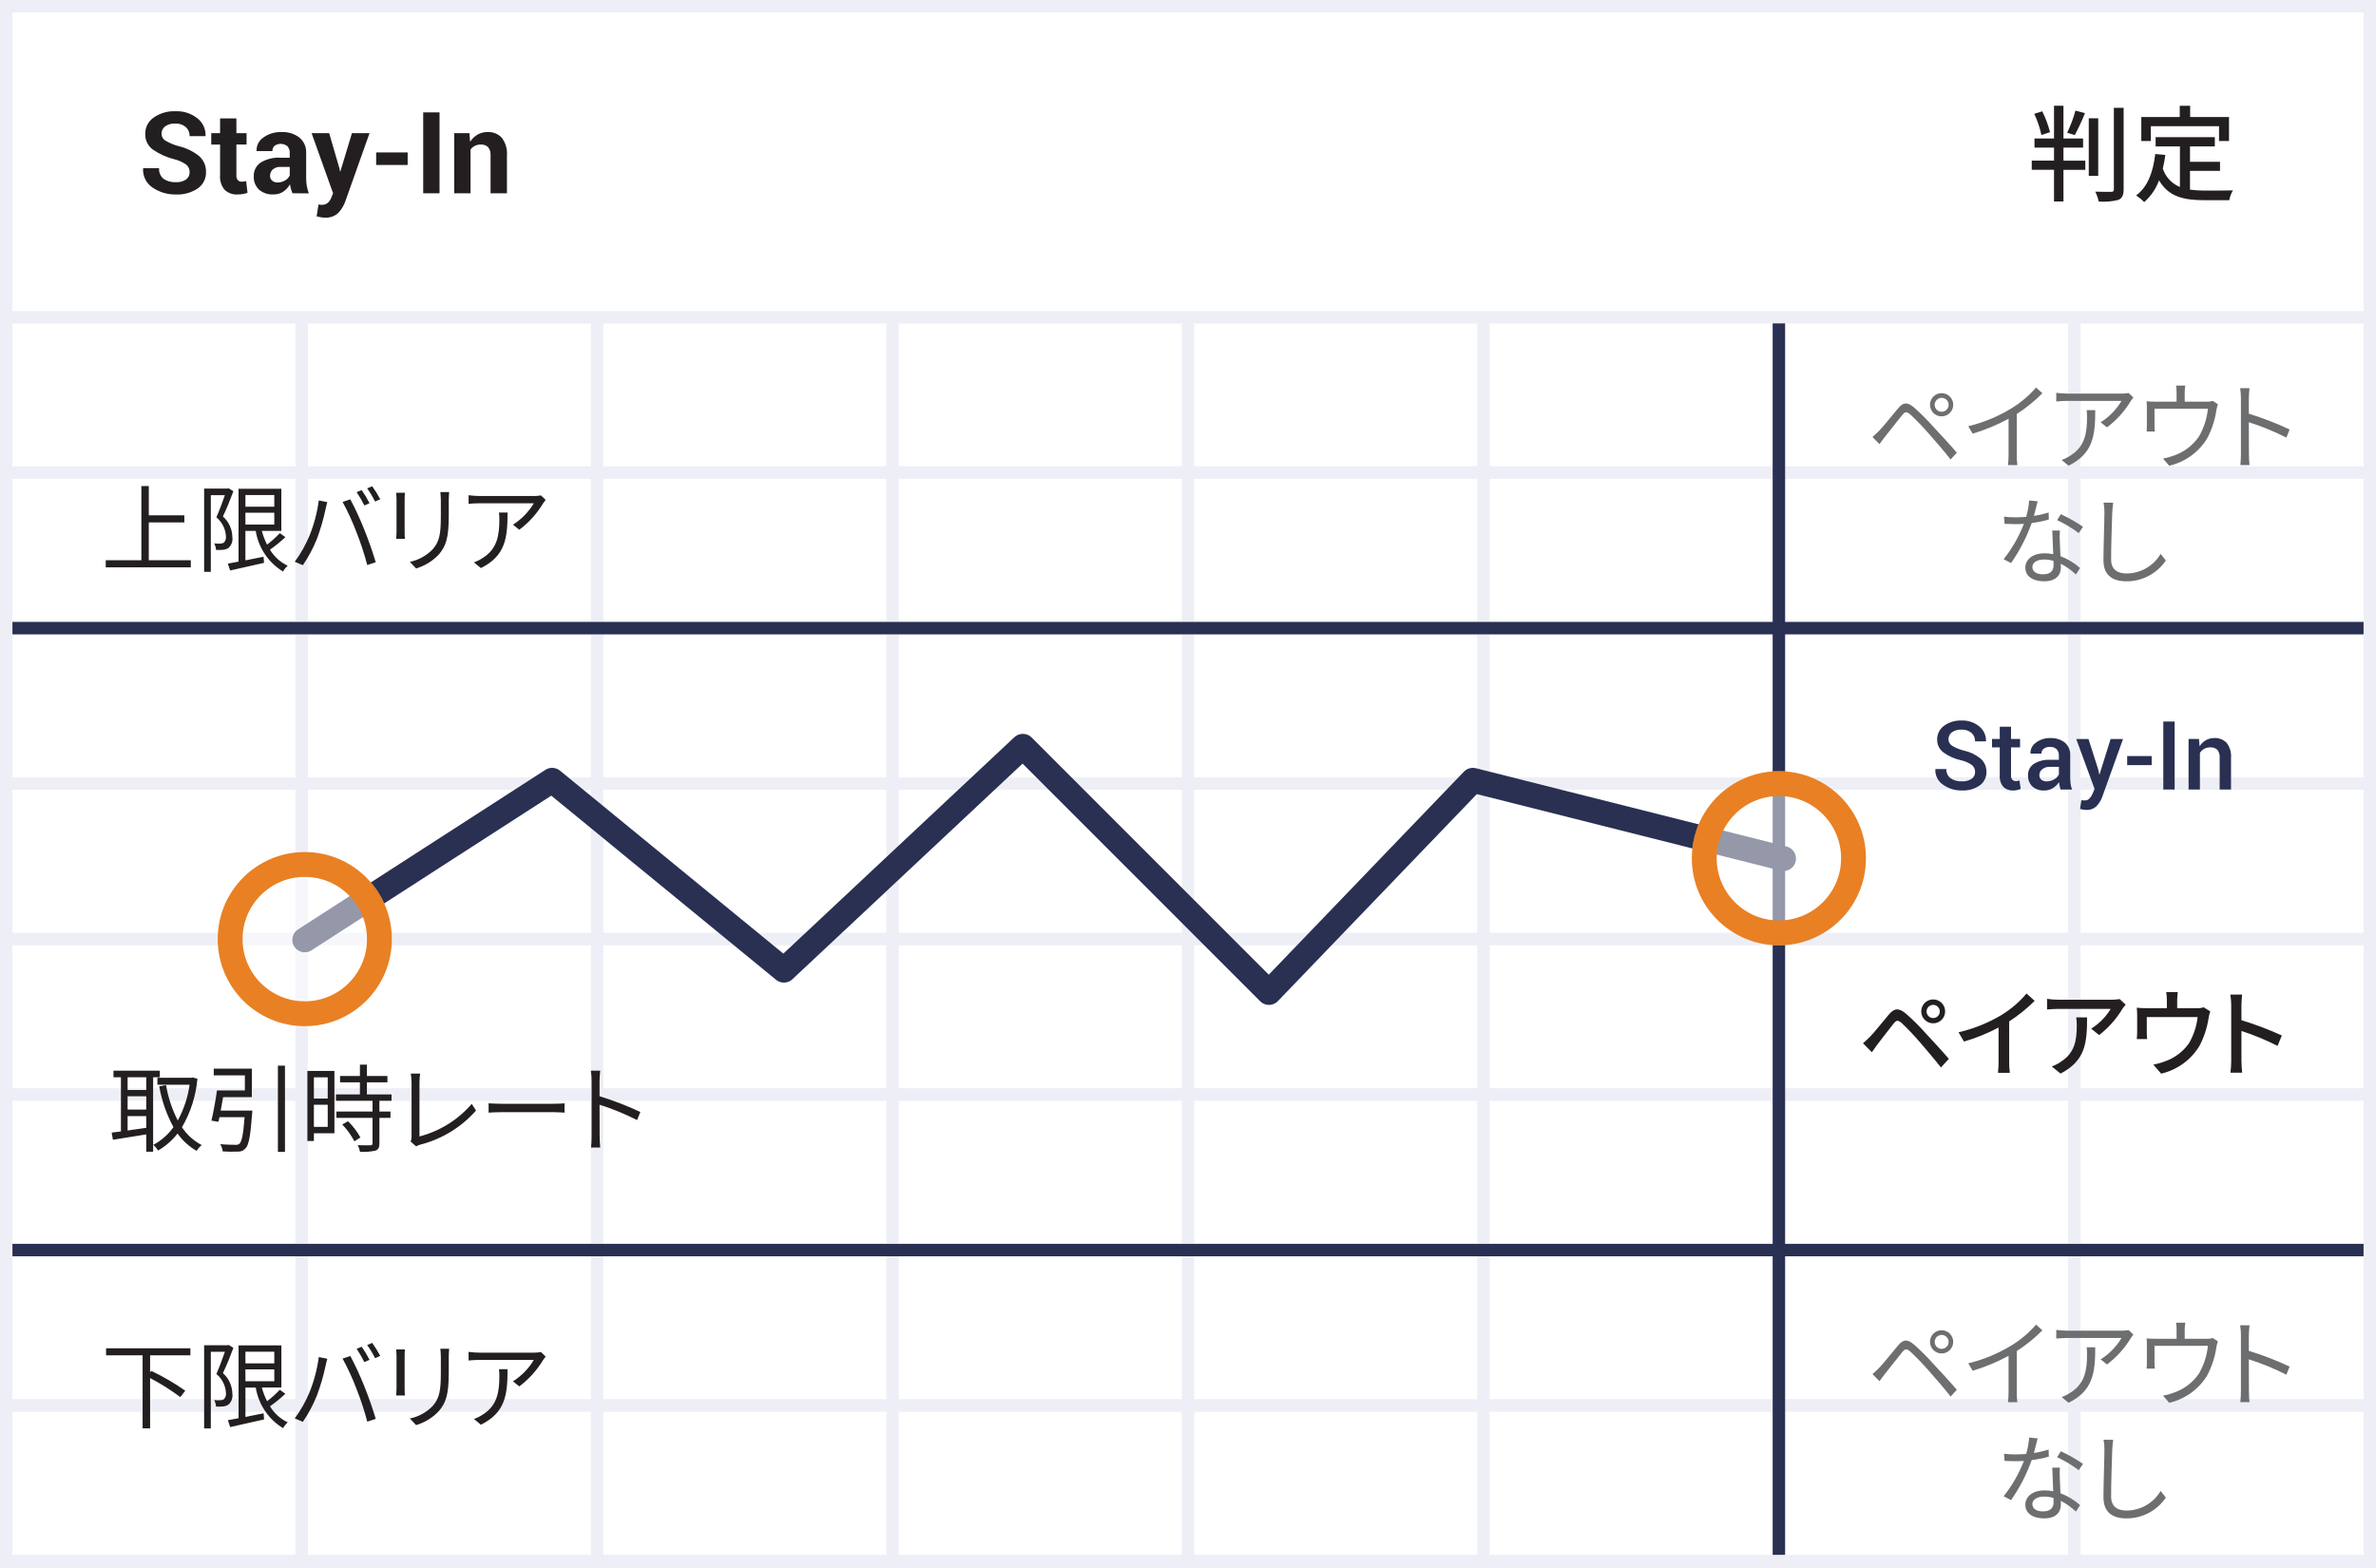
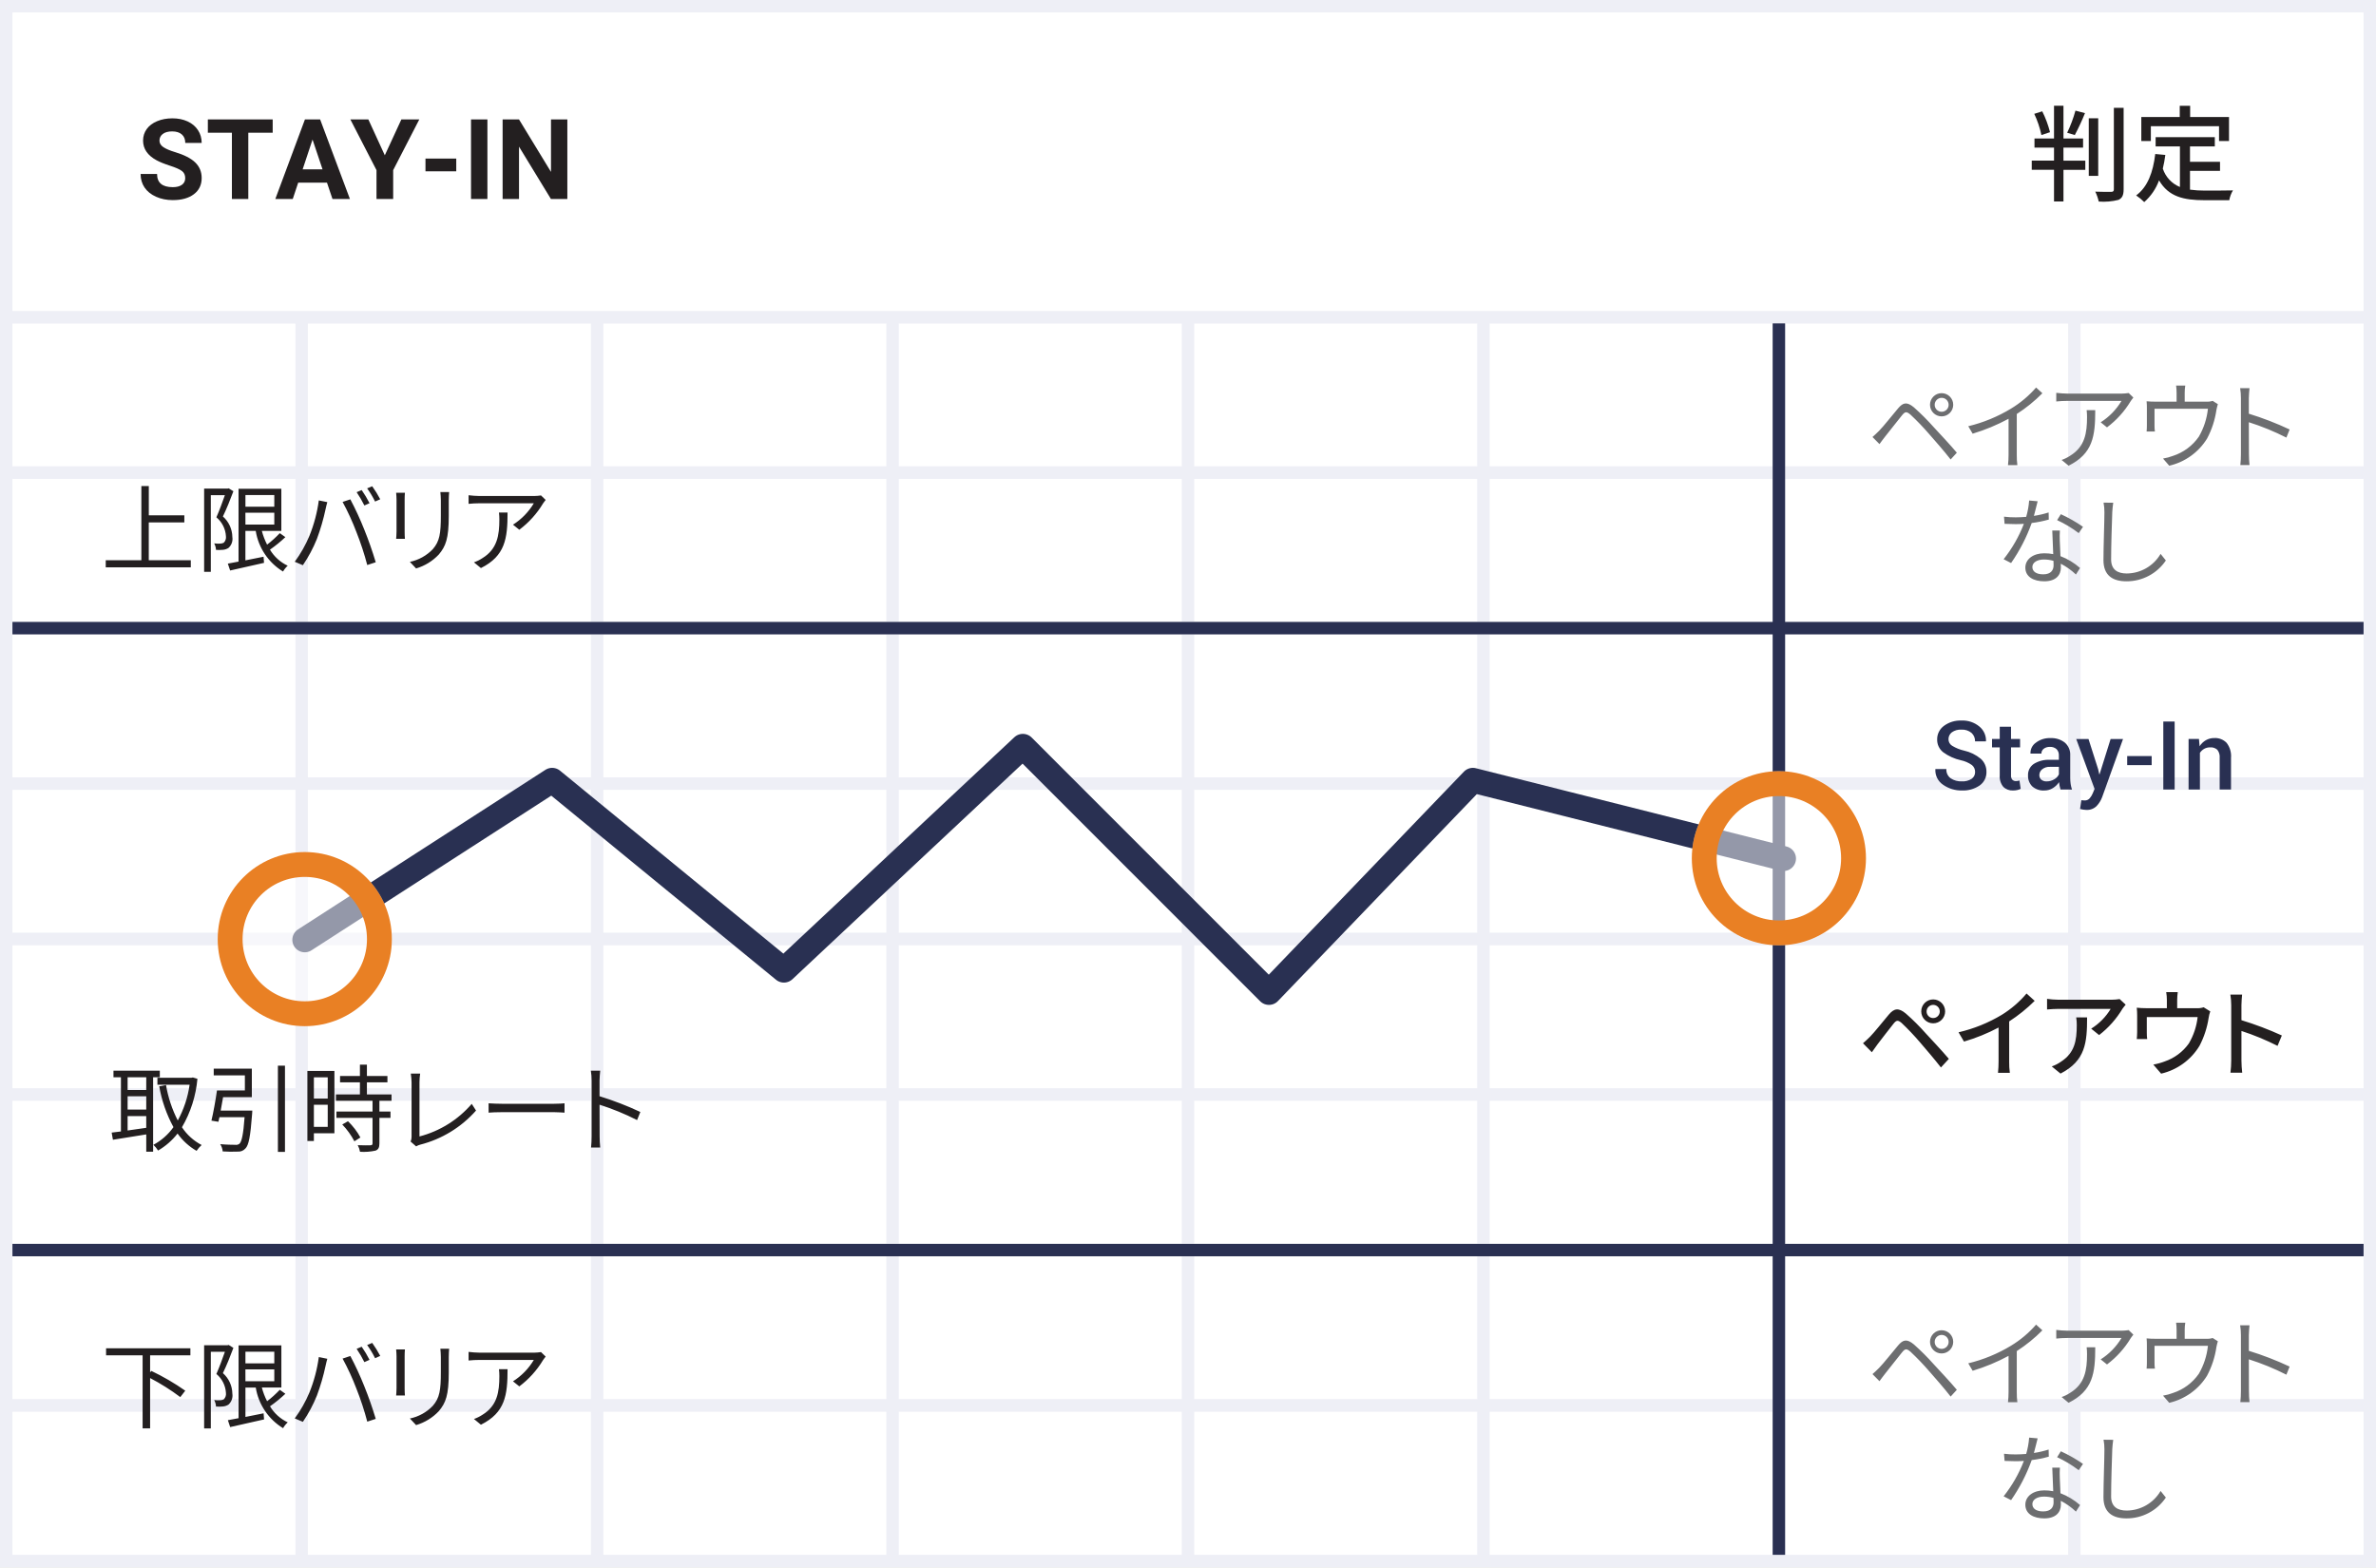
- <svg xmlns="http://www.w3.org/2000/svg" xmlns:xlink="http://www.w3.org/1999/xlink" width="382" height="252" viewBox="0 0 382 252">
+ <svg xmlns="http://www.w3.org/2000/svg" xmlns:xlink="http://www.w3.org/1999/xlink" width="382" height="252" viewBox="0 0 382 252" style="background:#fff">
  <defs>
    <circle id="a" cx="48" cy="150" r="14" />
    <circle id="b" cx="285" cy="137" r="14" />
  </defs>
  <g fill="none" fill-rule="evenodd">
    <g fill="#FFF" stroke="#EEEFF6" stroke-width="2">
      <path d="M1 51h47.5v25H1zM48.5 51H96v25H48.5zM96 51h47.5v25H96zM143.5 51H191v25h-47.5zM191 51h47.5v25H191zM238.5 51H286v25h-47.5zM286 51h47.5v25H286zM333.5 51H381v25h-47.5z" />
      <g>
        <path d="M1 76h47.5v25H1zM48.5 76H96v25H48.5zM96 76h47.5v25H96zM143.5 76H191v25h-47.5zM191 76h47.5v25H191zM238.5 76H286v25h-47.5zM286 76h47.5v25H286zM333.5 76H381v25h-47.5z" />
      </g>
      <g>
        <path d="M1 101h47.5v25H1zM48.5 101H96v25H48.5zM96 101h47.5v25H96zM143.5 101H191v25h-47.5zM191 101h47.5v25H191zM238.5 101H286v25h-47.5zM286 101h47.5v25H286zM333.5 101H381v25h-47.5z" />
      </g>
      <g>
        <path d="M1 126h47.5v25H1zM48.5 126H96v25H48.5zM96 126h47.5v25H96zM143.5 126H191v25h-47.5zM191 126h47.5v25H191zM238.5 126H286v25h-47.5zM286 126h47.5v25H286zM333.5 126H381v25h-47.5z" />
      </g>
      <g>
        <path d="M1 151h47.5v25H1zM48.5 151H96v25H48.5zM96 151h47.5v25H96zM143.5 151H191v25h-47.5zM191 151h47.5v25H191zM238.5 151H286v25h-47.5zM286 151h47.5v25H286zM333.5 151H381v25h-47.5z" />
      </g>
      <g>
        <path d="M1 176h47.5v25H1zM48.5 176H96v25H48.5zM96 176h47.5v25H96zM143.5 176H191v25h-47.5zM191 176h47.5v25H191zM238.5 176H286v25h-47.5zM286 176h47.5v25H286zM333.5 176H381v25h-47.5z" />
      </g>
      <g>
        <path d="M1 201h47.5v25H1zM48.5 201H96v25H48.5zM96 201h47.5v25H96zM143.5 201H191v25h-47.5zM191 201h47.5v25H191zM238.5 201H286v25h-47.5zM286 201h47.5v25H286zM333.5 201H381v25h-47.5z" />
      </g>
      <g>
        <path d="M1 226h47.5v25H1zM48.5 226H96v25H48.5zM96 226h47.5v25H96zM143.5 226H191v25h-47.5zM191 226h47.5v25H191zM238.5 226H286v25h-47.5zM286 226h47.5v25H286zM333.5 226H381v25h-47.5z" />
      </g>
    </g>
    <path stroke="#EEEFF6" stroke-width="2" fill="#FFF" d="M1 1h380v50H1z" />
-     <path d="M30.487 27.685a1.507 1.507 0 0 0-.536-1.207 5.428 5.428 0 0 0-1.875-.858 10.708 10.708 0 0 1-3.53-1.59 3.008 3.008 0 0 1-1.196-2.521 3.118 3.118 0 0 1 1.372-2.616 5.735 5.735 0 0 1 3.5-1.008 5.285 5.285 0 0 1 3.516 1.14 3.404 3.404 0 0 1 1.312 2.812l-.018.053h-2.545a1.894 1.894 0 0 0-.614-1.462 2.423 2.423 0 0 0-1.703-.558 2.53 2.53 0 0 0-1.629.458c-.37.283-.584.724-.575 1.188 0 .444.233.855.614 1.087a8.547 8.547 0 0 0 2.139.898c1.2.278 2.321.818 3.283 1.582a3.279 3.279 0 0 1 1.116 2.583 3.088 3.088 0 0 1-1.33 2.638 5.82 5.82 0 0 1-3.502.966 6.421 6.421 0 0 1-3.732-1.095 3.414 3.414 0 0 1-1.547-3.072l.018-.053h2.554c-.055.65.212 1.285.715 1.703a3.237 3.237 0 0 0 1.995.54 2.633 2.633 0 0 0 1.636-.438c.368-.276.577-.713.562-1.17zm7.519-8.645v2.37h1.636v1.83h-1.636v4.928c-.028.288.056.576.233.804a.836.836 0 0 0 .63.242c.118 0 .237-.007.354-.023.117-.02.233-.045.347-.077L39.794 31c-.25.086-.507.154-.767.202-.27.046-.544.068-.819.067a2.81 2.81 0 0 1-2.09-.742 3.24 3.24 0 0 1-.734-2.35v-4.935h-1.42V21.41h1.42V19.04h2.622zm9.02 12.043a5.471 5.471 0 0 1-.4-1.448 3.605 3.605 0 0 1-1.066 1.171 2.673 2.673 0 0 1-1.578.458 3.298 3.298 0 0 1-2.356-.783 2.794 2.794 0 0 1-.827-2.136 2.546 2.546 0 0 1 1.102-2.203 5.528 5.528 0 0 1 3.215-.782h1.466v-.763a1.499 1.499 0 0 0-.368-1.082 1.73 1.73 0 0 0-2.074-.076c-.237.22-.364.532-.346.854H41.26l-.01-.053a2.452 2.452 0 0 1 1.075-2.115c.86-.626 1.911-.94 2.976-.89a4.363 4.363 0 0 1 2.833.88 3.043 3.043 0 0 1 1.089 2.51v3.995c-.003.428.032.856.102 1.279.071.405.181.803.329 1.188l-2.63-.004zm-2.4-1.744c.433.006.86-.112 1.227-.34.32-.182.574-.457.73-.788v-1.373h-1.467a1.76 1.76 0 0 0-1.267.415c-.28.26-.437.625-.432 1.005-.011.294.107.579.324.779.244.21.56.318.883.302h.001zm9.935-2.315l.108.537h.054l1.861-6.15h2.83l-3.953 11.121a5.117 5.117 0 0 1-1.124 1.749 2.895 2.895 0 0 1-2.131.71 3.314 3.314 0 0 1-.614-.053c-.19-.035-.419-.086-.688-.152l.307-1.905.252.036c.08.01.161.017.242.018.361.023.718-.09.998-.318.239-.218.424-.49.54-.791l.307-.751-3.453-9.664h2.824l1.64 5.613zm10.98-.5h-5.065V24.51h5.065v2.013zm5.126 4.559h-2.626V18.066h2.626v13.017zm4.803-9.674l.116 1.386a3.55 3.55 0 0 1 1.196-1.154 3.12 3.12 0 0 1 1.591-.412 2.936 2.936 0 0 1 2.303.916c.62.83.914 1.857.827 2.888v6.05h-2.634v-6.05a1.96 1.96 0 0 0-.396-1.384 1.599 1.599 0 0 0-1.195-.407 2.036 2.036 0 0 0-.935.21c-.276.141-.513.346-.692.597v7.034h-2.628v-9.674h2.447zm256.283 4.42h3.512v1.477h-3.512v5.086h-1.52v-5.087h-3.58v-1.477h3.58V23.73h-3.14v-1.46h3.14V17h1.52v5.27h3.153v1.46h-3.157l.004 2.1zm-3.547-4.119a15.562 15.562 0 0 0-1.148-3.407l1.283-.404a16.619 16.619 0 0 1 1.25 3.356l-1.385.455zm7.007-3.52a37.57 37.57 0 0 1-1.638 3.526l-1.228-.37c.55-1.144.997-2.335 1.334-3.559l1.532.403zm2.127 10.087h-1.52v-9.263h1.52v9.263zm4.085-10.944v13.094c0 .974-.236 1.428-.827 1.711a9.93 9.93 0 0 1-3.174.27 7.173 7.173 0 0 0-.557-1.594c1.148.049 2.212.032 2.55.032.337 0 .438-.117.438-.42V17.335l1.57-.001zm10.67 13.16c.79.105 1.584.156 2.38.153.726 0 3.563 0 4.525-.033-.29.486-.49 1.02-.59 1.577h-4.013c-3.309 0-5.741-.552-7.278-3.189a8.542 8.542 0 0 1-2.38 3.491 8.538 8.538 0 0 0-1.3-1.068c1.857-1.373 2.718-3.725 3.07-6.663l1.62.153c-.095.74-.23 1.474-.405 2.199a4.816 4.816 0 0 0 2.752 2.955v-6.523h-3.906v-1.493h9.515v1.493h-3.99v2.47h4.828v1.46h-4.828v3.019zm-6.292-7.82h-1.535v-3.86h6.18v-1.798h1.672v1.798h6.248v3.86h-1.604v-2.384h-10.961v2.384z" fill="#231F20" fill-rule="nonzero" />
+     <path d="M331.753 25.83h3.512v1.476h-3.512v5.086h-1.52v-5.087h-3.58v-1.477h3.58V23.73h-3.14v-1.46h3.14V17h1.52v5.27h3.153v1.46h-3.157l.004 2.1zm-3.547-4.12a15.562 15.562 0 0 0-1.148-3.407l1.283-.404a16.619 16.619 0 0 1 1.25 3.356l-1.385.455zm7.007-3.52a37.57 37.57 0 0 1-1.638 3.526l-1.228-.37c.55-1.144.997-2.335 1.334-3.559l1.532.403zm2.127 10.087h-1.52v-9.263h1.52v9.263zm4.085-10.944v13.094c0 .974-.236 1.428-.827 1.711a9.93 9.93 0 0 1-3.174.27 7.173 7.173 0 0 0-.557-1.594c1.148.049 2.212.032 2.55.032.337 0 .438-.117.438-.42V17.335l1.57-.001zm10.67 13.16c.79.105 1.584.156 2.38.153.726 0 3.563 0 4.525-.033-.29.486-.49 1.02-.59 1.577h-4.013c-3.309 0-5.741-.552-7.278-3.189a8.542 8.542 0 0 1-2.38 3.491 8.538 8.538 0 0 0-1.3-1.068c1.857-1.373 2.718-3.725 3.07-6.663l1.62.153c-.095.74-.23 1.474-.405 2.199a4.816 4.816 0 0 0 2.752 2.955v-6.523h-3.906v-1.493h9.515v1.493h-3.99v2.47h4.828v1.46h-4.828v3.019zm-6.292-7.82h-1.535v-3.86h6.18v-1.798h1.672v1.798h6.248v3.86h-1.604v-2.384h-10.961v2.384z" fill="#231F20" fill-rule="nonzero" />
+     <path d="M29.778 28.643c0-.498-.175-.88-.527-1.147-.352-.267-.984-.548-1.898-.844-.915-.296-1.638-.588-2.171-.875-1.453-.785-2.18-1.842-2.18-3.173 0-.69.195-1.308.584-1.85.39-.542.95-.965 1.68-1.27.729-.304 1.547-.457 2.456-.457.914 0 1.728.166 2.443.497.715.331 1.27.798 1.666 1.402.395.603.593 1.289.593 2.056h-2.637c0-.586-.184-1.041-.554-1.366-.369-.325-.887-.488-1.555-.488-.645 0-1.146.136-1.503.409a1.29 1.29 0 0 0-.536 1.076c0 .416.21.765.628 1.046.419.281 1.036.545 1.85.791 1.5.451 2.593 1.01 3.279 1.679.685.668 1.028 1.5 1.028 2.496 0 1.107-.42 1.976-1.257 2.606-.838.63-1.966.945-3.384.945-.984 0-1.88-.18-2.69-.54-.808-.361-1.425-.855-1.85-1.482-.424-.627-.637-1.353-.637-2.18h2.646c0 1.413.844 2.119 2.531 2.119.627 0 1.116-.128 1.468-.383.352-.254.527-.61.527-1.067zm14.063-7.304h-3.92V32h-2.637V21.339h-3.867v-2.136h10.424v2.136zm8.727 8.024h-4.623L47.066 32h-2.803l4.763-12.797h2.444L56.26 32h-2.804l-.888-2.637zm-3.91-2.135h3.198l-1.608-4.79-1.59 4.79zm13.21-2.26l2.662-5.765h2.883l-4.201 8.156V32h-2.68v-4.64l-4.202-8.157h2.892l2.645 5.766zm11.486 2.576h-4.948v-2.048h4.948v2.048zM78.364 32h-2.636V19.203h2.636V32zm12.85 0h-2.637l-5.133-8.42V32h-2.636V19.203h2.636l5.142 8.438v-8.438h2.628V32z" fill="#231F20" />
    <path fill="#2A3052" d="M285 52h2v198h-2z" />
    <path fill="#2A3052" d="M2 200h378v2H2zM2 100h378v2H2z" />
    <g fill-rule="nonzero">
      <path d="M317.545 124.129c.011-.43-.176-.84-.507-1.113a4.762 4.762 0 0 0-1.79-.778 7.575 7.575 0 0 1-2.816-1.272 2.536 2.536 0 0 1-.987-2.077 2.651 2.651 0 0 1 1.091-2.177 4.433 4.433 0 0 1 2.817-.856 4.192 4.192 0 0 1 2.891.971 2.905 2.905 0 0 1 1.055 2.333l-.016.044h-1.745a1.758 1.758 0 0 0-.57-1.362 2.325 2.325 0 0 0-1.63-.523 2.382 2.382 0 0 0-1.536.434 1.384 1.384 0 0 0-.536 1.124c.004.42.223.81.58 1.033a6.451 6.451 0 0 0 1.925.78c.983.218 1.9.666 2.678 1.306.605.538.942 1.316.922 2.125a2.567 2.567 0 0 1-1.091 2.174 4.715 4.715 0 0 1-2.87.806 5.078 5.078 0 0 1-3.001-.912 2.803 2.803 0 0 1-1.253-2.49l.016-.044h1.756c-.04.582.22 1.144.69 1.49a3.013 3.013 0 0 0 1.793.492 2.648 2.648 0 0 0 1.575-.407c.36-.249.571-.663.56-1.101zm5.776-7.28v1.972h1.456v1.352h-1.456v4.49a.986.986 0 0 0 .219.719.794.794 0 0 0 .577.214c.098 0 .196-.01.292-.028.092-.016.183-.04.27-.07l.196 1.335a2.09 2.09 0 0 1-.555.2c-.22.048-.444.071-.668.07a2.089 2.089 0 0 1-1.575-.59 2.576 2.576 0 0 1-.57-1.845v-4.494h-1.239v-1.353h1.239v-1.972h1.814zm7.961 10.097a5.011 5.011 0 0 1-.153-.602 4.257 4.257 0 0 1-.086-.585 3.235 3.235 0 0 1-.987.957c-.41.258-.885.392-1.369.386a2.697 2.697 0 0 1-1.947-.653 2.373 2.373 0 0 1-.687-1.785 2.122 2.122 0 0 1 .93-1.836 4.499 4.499 0 0 1 2.612-.656h1.419v-.721c.02-.371-.116-.733-.375-.998a1.487 1.487 0 0 0-1.076-.36 1.522 1.522 0 0 0-.991.307.952.952 0 0 0-.367.77h-1.757v-.045a2.011 2.011 0 0 1 .86-1.704 3.639 3.639 0 0 1 2.373-.743 3.471 3.471 0 0 1 2.288.721c.597.518.918 1.284.87 2.073v3.612c0 .323.022.645.068.965.045.307.118.61.218.904l-1.843-.007zm-2.235-1.307c.438.005.869-.115 1.241-.346.321-.179.578-.455.732-.789v-1.2h-1.448a1.82 1.82 0 0 0-1.246.394 1.193 1.193 0 0 0-.45.923c-.012.28.1.55.307.74.243.197.551.297.864.28v-.002zm8.283-1.951l.18.81h.045l1.778-5.675h1.997l-3.36 9.354c-.2.54-.51 1.033-.908 1.448a2.207 2.207 0 0 1-1.658.602 2.832 2.832 0 0 1-.484-.045 7.515 7.515 0 0 1-.5-.105l.203-1.411.278.023c.12.01.21.015.27.015a1 1 0 0 0 .792-.338c.202-.233.365-.496.484-.78l.307-.737-2.949-8.026h1.972l1.553 4.865zm8.605-.66h-3.938v-1.464h3.938v1.464zm3.693 3.918h-1.824v-10.93h1.824v10.93zm3.909-8.125l.104 1.172c.25-.401.594-.735 1.002-.973a2.688 2.688 0 0 1 1.362-.35c.739-.041 1.46.239 1.977.77.528.683.78 1.539.708 2.4v5.104h-1.823v-5.088a1.826 1.826 0 0 0-.38-1.303 1.551 1.551 0 0 0-1.152-.386 1.924 1.924 0 0 0-.953.235 1.998 1.998 0 0 0-.69.65v5.894h-1.824v-8.125h1.669z" fill="#293052" />
      <path d="M300.687 166.66c.707-.722 1.983-2.336 2.995-3.536.86-1.014 1.581-1.12 2.75-.138a35.813 35.813 0 0 1 3.163 3.15c1.028 1.107 2.626 2.813 3.732 4.118l-1.275 1.384c-1.028-1.323-2.426-2.95-3.38-4.058a40.813 40.813 0 0 0-2.934-3.089c-.582-.492-.83-.492-1.304.106-.692.846-1.906 2.46-2.565 3.304a98.18 98.18 0 0 0-.922 1.29l-1.427-1.443c.415-.35.722-.657 1.167-1.087zm10.12-5.962a1.921 1.921 0 1 1 0 3.843 1.921 1.921 0 0 1 0-3.843zm0 2.995a1.059 1.059 0 1 0 0-2.12 1.059 1.059 0 0 0 0 2.122v-.002zm12.216 6.994c-.011.607.025 1.214.108 1.815h-1.904c.061-.603.092-1.209.092-1.815v-5.47a29.44 29.44 0 0 1-5.56 2.259l-.875-1.492a24.116 24.116 0 0 0 6.927-2.795 16.807 16.807 0 0 0 4.007-3.442l1.306 1.183a25.552 25.552 0 0 1-4.1 3.305v6.452zm18.731-9.143c-.138.167-.384.461-.507.644a15.201 15.201 0 0 1-3.763 4.242l-1.275-1.03a9.557 9.557 0 0 0 3.133-3.18h-8.431c-.6 0-1.138.047-1.797.093v-1.705a13.76 13.76 0 0 0 1.797.138h8.584a7.94 7.94 0 0 0 1.29-.106l.97.904zm-6.204 2.043c0 4.01-.231 6.96-4.27 9.036l-1.411-1.153a5.795 5.795 0 0 0 1.473-.753c2.196-1.413 2.55-3.35 2.55-5.901a6.847 6.847 0 0 0-.093-1.23l1.75.001zm19.803-.967c-.12.34-.207.69-.261 1.046a14.305 14.305 0 0 1-1.474 4.503 9.796 9.796 0 0 1-6.163 4.465l-1.258-1.46a9.733 9.733 0 0 0 1.843-.507 7.892 7.892 0 0 0 3.871-2.889 10.676 10.676 0 0 0 1.412-4.242h-8.173v2.52a7 7 0 0 0 .062 1.015h-1.674c.031-.323.062-.769.062-1.107v-2.689c.002-.416-.019-.832-.062-1.245.495.051.992.077 1.49.077h3.349v-1.312a7.047 7.047 0 0 0-.108-1.274h1.858c-.055.422-.086.848-.092 1.274v1.32h3.105c.39.017.78-.035 1.153-.153l1.06.658zm10.82 5.547a40.746 40.746 0 0 0-5.806-2.398v4.748c.005.657.046 1.313.123 1.966H358.6c.081-.652.122-1.309.123-1.966v-8.88a11.101 11.101 0 0 0-.138-1.721h1.888c-.046.506-.107 1.184-.107 1.72v2.399a53.016 53.016 0 0 1 6.497 2.46l-.692 1.672z" fill="#231F20" />
      <path d="M302.126 69.255c.737-.753 2.073-2.46 3.04-3.596.815-.968 1.443-1.076 2.55-.154a38.683 38.683 0 0 1 3.179 3.18c1.028 1.107 2.595 2.783 3.715 4.104l-.997 1.09c-1.075-1.384-2.472-2.966-3.456-4.087a41.213 41.213 0 0 0-2.994-3.118c-.646-.54-.86-.523-1.383.121-.738.892-2.027 2.583-2.719 3.428-.322.4-.66.874-.89 1.183l-1.122-1.137c.384-.34.676-.614 1.077-1.014zm10.044-6.039a1.866 1.866 0 1 1-.016 3.732 1.866 1.866 0 0 1 .015-3.732h.001zm0 2.995a1.122 1.122 0 1 0-.001 0h.001zm16.193-2.98a24.135 24.135 0 0 1-4.117 3.335v6.576c-.008.55.023 1.099.093 1.644h-1.505c.063-.546.093-1.095.092-1.644v-5.807a30.783 30.783 0 0 1-5.774 2.397l-.705-1.198a24.227 24.227 0 0 0 6.864-2.827 16.956 16.956 0 0 0 4.04-3.396l1.012.92zm14.627.692c-.108.154-.308.383-.415.552a14.83 14.83 0 0 1-3.825 4.242l-1.014-.815a10.361 10.361 0 0 0 3.348-3.44h-8.738c-.585 0-1.17.032-1.752.092v-1.39a16.17 16.17 0 0 0 1.752.123h8.815c.36-.006.72-.037 1.076-.092l.753.728zm-6.128 2.027c0 4.165-.369 6.977-4.284 8.93l-1.122-.923a5.956 5.956 0 0 0 1.368-.676c2.38-1.46 2.718-3.657 2.718-6.224.002-.37-.019-.74-.062-1.107h1.382zm19.713-.966a9.845 9.845 0 0 0-.23.923 14.114 14.114 0 0 1-1.505 4.612 9.722 9.722 0 0 1-6.082 4.365l-.999-1.153a8.241 8.241 0 0 0 1.598-.429 8.103 8.103 0 0 0 4.161-3.09 11.328 11.328 0 0 0 1.46-4.487h-8.585v2.751a5.57 5.57 0 0 0 .062.907h-1.337c.03-.261.046-.676.046-.969v-2.709c.007-.395-.008-.79-.046-1.183.474.044.95.065 1.427.061h3.395v-1.43c0-.386-.026-.77-.077-1.153h1.473a6.834 6.834 0 0 0-.092 1.153v1.43h3.44a3.02 3.02 0 0 0 1.06-.123l.83.524zm11.017 5.378a40.188 40.188 0 0 0-6.036-2.473l.016 5.073c0 .606.03 1.212.092 1.815h-1.474c.064-.603.094-1.209.092-1.815v-8.946a9.675 9.675 0 0 0-.123-1.598h1.505c-.046.477-.108 1.136-.108 1.598v2.504a49.909 49.909 0 0 1 6.558 2.536l-.522 1.306zM329.394 83.54c-.9.256-1.82.441-2.749.554a27.341 27.341 0 0 1-3.314 6.437l-1.199-.615a21.848 21.848 0 0 0 3.256-5.688c-.446.03-.891.046-1.337.046a35.61 35.61 0 0 1-1.765-.046l-.092-1.153c.621.077 1.248.113 1.874.107.538 0 1.105-.03 1.69-.077.253-.856.412-1.737.477-2.627l1.366.123c-.154.552-.352 1.474-.6 2.349a15.341 15.341 0 0 0 2.365-.552l.028 1.142zm1.782 1.767c-.035.547-.04 1.096-.015 1.644.015.553.077 1.552.108 2.473a10.254 10.254 0 0 1 3.148 1.905l-.66 1.046a10.549 10.549 0 0 0-2.436-1.734c.015.229.015.444.015.615 0 1.214-.799 2.212-2.672 2.212-1.673 0-3.04-.692-3.04-2.199 0-1.397 1.32-2.306 3.04-2.306.484-.002.968.044 1.443.139-.046-1.246-.123-2.736-.154-3.797l1.223.002zm-1.03 4.872a5.538 5.538 0 0 0-1.536-.216c-1.12 0-1.857.507-1.857 1.199 0 .692.568 1.184 1.75 1.184 1.244 0 1.66-.692 1.66-1.444 0-.2 0-.446-.016-.723zm4.056-4.458a18.231 18.231 0 0 0-3.471-2.09l.599-.953a23.105 23.105 0 0 1 3.563 2.028l-.691 1.015zm5.55-4.885c-.077.492-.123 1.03-.154 1.52-.061 1.723-.184 5.317-.184 7.593 0 1.676 1.076 2.26 2.488 2.26a6.355 6.355 0 0 0 5.467-3.15l.845 1.059a7.577 7.577 0 0 1-6.343 3.35c-2.18 0-3.688-.922-3.688-3.396 0-2.259.154-6.101.154-7.715a7.815 7.815 0 0 0-.138-1.538l1.553.017zM302.126 219.93c.737-.753 2.073-2.46 3.04-3.596.815-.968 1.443-1.076 2.55-.154a38.683 38.683 0 0 1 3.179 3.18c1.028 1.107 2.595 2.783 3.715 4.104l-.997 1.09c-1.075-1.384-2.472-2.966-3.456-4.087a41.213 41.213 0 0 0-2.994-3.118c-.646-.54-.86-.523-1.383.121-.738.892-2.027 2.583-2.719 3.428-.322.4-.66.874-.89 1.183l-1.122-1.137a22.7 22.7 0 0 0 1.077-1.014zm10.044-6.039a1.866 1.866 0 1 1-.016 3.732 1.866 1.866 0 0 1 .015-3.732h.001zm0 2.995a1.122 1.122 0 1 0-.001 0h.001zm16.193-2.98a24.135 24.135 0 0 1-4.117 3.335v6.576c-.008.55.023 1.099.093 1.644h-1.505c.063-.546.093-1.095.092-1.644v-5.807a30.783 30.783 0 0 1-5.774 2.397l-.705-1.198a24.227 24.227 0 0 0 6.864-2.827 16.956 16.956 0 0 0 4.04-3.396l1.012.92zm14.627.692c-.108.154-.308.383-.415.552a14.83 14.83 0 0 1-3.825 4.242l-1.014-.815a10.361 10.361 0 0 0 3.348-3.44h-8.738c-.585 0-1.17.032-1.752.092v-1.39a16.17 16.17 0 0 0 1.752.123h8.815c.36-.006.72-.037 1.076-.092l.753.728zm-6.128 2.027c0 4.165-.369 6.977-4.284 8.93l-1.122-.923a5.956 5.956 0 0 0 1.368-.676c2.38-1.46 2.718-3.657 2.718-6.224.002-.37-.019-.74-.062-1.107h1.382zm19.713-.966a9.845 9.845 0 0 0-.23.923 14.114 14.114 0 0 1-1.505 4.612 9.722 9.722 0 0 1-6.082 4.365l-.999-1.153a8.241 8.241 0 0 0 1.598-.429 8.103 8.103 0 0 0 4.161-3.09 11.328 11.328 0 0 0 1.46-4.487h-8.585v2.75a5.57 5.57 0 0 0 .062.908h-1.337c.03-.261.046-.676.046-.969v-2.704c.007-.395-.008-.79-.046-1.184.474.045.95.066 1.427.062h3.395v-1.43c0-.386-.026-.771-.077-1.153h1.473a6.834 6.834 0 0 0-.092 1.153v1.43h3.44a3.02 3.02 0 0 0 1.06-.123l.83.52zm11.017 5.378a40.188 40.188 0 0 0-6.036-2.473l.016 5.073c0 .606.03 1.212.092 1.815h-1.474c.064-.603.094-1.209.092-1.815v-8.942a9.675 9.675 0 0 0-.123-1.597h1.505c-.046.476-.108 1.136-.108 1.597v2.505a49.909 49.909 0 0 1 6.558 2.535l-.522 1.302zm-38.198 13.178c-.9.256-1.82.441-2.749.554a27.341 27.341 0 0 1-3.314 6.437l-1.199-.615a21.848 21.848 0 0 0 3.256-5.688c-.446.03-.891.046-1.337.046a35.61 35.61 0 0 1-1.765-.046l-.092-1.153c.621.077 1.248.113 1.874.107.538 0 1.105-.03 1.69-.077.253-.856.412-1.737.477-2.627l1.366.123c-.154.552-.352 1.474-.6 2.349a15.341 15.341 0 0 0 2.365-.552l.028 1.142zm1.782 1.767c-.035.547-.04 1.096-.015 1.644.015.553.077 1.552.108 2.473a10.254 10.254 0 0 1 3.148 1.905l-.66 1.046a10.549 10.549 0 0 0-2.436-1.734c.015.229.015.444.015.615 0 1.214-.799 2.212-2.672 2.212-1.673 0-3.04-.692-3.04-2.199 0-1.397 1.32-2.306 3.04-2.306.484-.002.968.044 1.443.139-.046-1.246-.123-2.736-.154-3.797l1.223.002zm-1.03 4.872a5.538 5.538 0 0 0-1.536-.216c-1.12 0-1.857.507-1.857 1.199 0 .692.568 1.184 1.75 1.184 1.244 0 1.66-.692 1.66-1.444 0-.2 0-.446-.016-.723zm4.056-4.458a18.231 18.231 0 0 0-3.471-2.09l.599-.953a23.105 23.105 0 0 1 3.563 2.028l-.691 1.015zm5.55-4.885c-.077.492-.123 1.03-.154 1.52-.061 1.722-.184 5.317-.184 7.593 0 1.676 1.076 2.26 2.488 2.26a6.355 6.355 0 0 0 5.467-3.15l.845 1.059a7.577 7.577 0 0 1-6.343 3.35c-2.18 0-3.688-.922-3.688-3.396 0-2.259.154-6.101.154-7.716a7.815 7.815 0 0 0-.138-1.537l1.553.017z" fill="#6D6E70" />
      <path d="M30.676 90.08v1.137H17V90.08h5.728V78.156h1.197v4.702h5.713v1.137H23.92v6.084h6.757zm6.85-11.095c-.477 1.291-1.105 2.858-1.69 4.057a4.48 4.48 0 0 1 1.52 3.303 1.95 1.95 0 0 1-.63 1.766 2.029 2.029 0 0 1-.861.292 6.935 6.935 0 0 1-1.137.016 2.495 2.495 0 0 0-.292-1.046c.331.04.665.051.998.033.187-.01.37-.057.538-.139a1.23 1.23 0 0 0 .354-1.045 4.264 4.264 0 0 0-1.537-3.043c.492-1.107.997-2.52 1.368-3.564h-2.262V91.94h-1.076V78.563h3.763l.185-.046.759.468zm8.354 7.38a21.361 21.361 0 0 1-2.478 2.014 6.598 6.598 0 0 0 2.856 2.583 3.69 3.69 0 0 0-.753.936 9.407 9.407 0 0 1-4.391-6.53h-1.66v4.733a515.72 515.72 0 0 0 2.92-.584l.076.984c-1.92.446-3.962.89-5.451 1.23l-.37-1.107c.493-.094 1.076-.2 1.722-.323V78.585h6.88v6.777h-3.135c.202.765.486 1.506.845 2.211a17.349 17.349 0 0 0 2.042-1.845l.897.637zM39.46 79.6v1.874h4.64V79.6h-4.64zm0 4.748h4.64v-1.905h-4.646l.006 1.905zm11.797-3.887l1.367.277c-.092.338-.215.784-.276 1.12a34.148 34.148 0 0 1-1.397 4.794 22.327 22.327 0 0 1-2.257 4.227l-1.306-.554a20.13 20.13 0 0 0 2.364-4.18 23.49 23.49 0 0 0 1.505-5.684zm3.824.244l1.245-.415a49.521 49.521 0 0 1 2.24 4.86 60.722 60.722 0 0 1 1.844 5.255l-1.366.446a46.034 46.034 0 0 0-1.735-5.284 39.41 39.41 0 0 0-2.228-4.862zm4.33.202l-.83.367c-.364-.74-.78-1.454-1.244-2.135l.814-.34c.468.673.89 1.377 1.26 2.108zm1.721-.63l-.83.368a14.554 14.554 0 0 0-1.275-2.121l.815-.339c.478.667.909 1.365 1.29 2.091zm3.97-1.046c-.031.29-.047.736-.047 1.107v5.132c0 .384.016.892.046 1.168H63.69c.016-.23.062-.722.062-1.183v-5.117c0-.277-.031-.815-.062-1.107h1.412zm7.109-.108c-.03.37-.061.815-.061 1.32v2.49c0 3.69-.492 4.902-1.598 6.224a8.195 8.195 0 0 1-3.654 2.245l-1-1.061a7.067 7.067 0 0 0 3.689-2.044c1.104-1.274 1.289-2.52 1.289-5.422v-2.43c0-.505-.046-.951-.077-1.32l1.412-.002zm15.52 1.26c-.108.155-.308.384-.415.553a14.83 14.83 0 0 1-3.825 4.242l-1.014-.815a10.361 10.361 0 0 0 3.348-3.441h-8.737c-.585.001-1.17.032-1.752.092v-1.383a16.17 16.17 0 0 0 1.752.123h8.816c.36-.006.72-.037 1.075-.093l.752.723zm-6.128 2.027c0 4.165-.37 6.977-4.284 8.93l-1.122-.922a5.956 5.956 0 0 0 1.368-.677c2.38-1.459 2.718-3.656 2.718-6.224.002-.37-.019-.74-.062-1.107h1.382zM24.134 217.926v2.733l.2-.229a37.882 37.882 0 0 1 5.452 3.18l-.8 1.03a35.15 35.15 0 0 0-4.852-3.058v8.084h-1.206v-11.74h-5.873v-1.138h13.556v1.138h-6.477zm13.392-1.2c-.477 1.292-1.105 2.859-1.69 4.058a4.48 4.48 0 0 1 1.52 3.302 1.95 1.95 0 0 1-.63 1.767 2.029 2.029 0 0 1-.861.292 6.935 6.935 0 0 1-1.137.015 2.495 2.495 0 0 0-.292-1.045c.331.04.665.05.998.032.187-.01.37-.057.538-.138a1.23 1.23 0 0 0 .354-1.046 4.264 4.264 0 0 0-1.537-3.042c.492-1.107.997-2.52 1.368-3.564h-2.262v12.318h-1.076V216.3h3.763l.185-.046.759.473zm8.354 7.38c-.773.732-1.6 1.405-2.472 2.013a6.598 6.598 0 0 0 2.856 2.583 3.69 3.69 0 0 0-.753.936 9.407 9.407 0 0 1-4.391-6.53h-1.66v4.722c.938-.184 1.935-.384 2.92-.584l.077.984c-1.921.446-3.963.89-5.452 1.23l-.369-1.107c.492-.094 1.076-.2 1.721-.323v-11.71h6.88v6.778h-3.141c.202.764.486 1.506.845 2.21a17.349 17.349 0 0 0 2.042-1.844l.897.642zm-6.42-6.765v1.88h4.64v-1.875l-4.64-.005zm0 4.748h4.64v-1.905h-4.646l.006 1.905zm11.797-3.887l1.367.277c-.092.338-.215.784-.276 1.12a34.148 34.148 0 0 1-1.397 4.795 22.327 22.327 0 0 1-2.257 4.226l-1.306-.553a20.13 20.13 0 0 0 2.364-4.18 23.49 23.49 0 0 0 1.505-5.685zm3.824.245l1.245-.415a49.521 49.521 0 0 1 2.242 4.855 60.722 60.722 0 0 1 1.844 5.255l-1.366.446a46.034 46.034 0 0 0-1.735-5.284 39.41 39.41 0 0 0-2.23-4.853v-.004zm4.33.201l-.83.368c-.364-.74-.78-1.454-1.244-2.136l.814-.34c.468.673.89 1.377 1.26 2.108zm1.721-.63l-.83.369a14.554 14.554 0 0 0-1.275-2.122l.815-.338c.478.666.909 1.365 1.29 2.09zm3.97-1.046c-.031.29-.047.737-.047 1.107v5.139c0 .384.016.891.046 1.168H63.69c.016-.23.062-.722.062-1.184v-5.117c0-.276-.031-.814-.062-1.107l1.412-.006zm7.109-.107c-.03.369-.061.815-.061 1.32v2.49c0 3.69-.492 4.901-1.598 6.223a8.195 8.195 0 0 1-3.654 2.245l-1-1.06a7.067 7.067 0 0 0 3.689-2.044c1.104-1.275 1.289-2.52 1.289-5.423v-2.43c0-.505-.046-.95-.077-1.32l1.412-.001zm15.52 1.26c-.108.154-.308.383-.415.552a14.83 14.83 0 0 1-3.825 4.242l-1.014-.815a10.361 10.361 0 0 0 3.348-3.44h-8.737c-.585 0-1.17.032-1.752.092v-1.384c.582.073 1.166.114 1.752.123h8.816c.36-.006.72-.036 1.075-.092l.752.722zm-6.128 2.027c0 4.165-.37 6.977-4.284 8.93l-1.122-.923a5.956 5.956 0 0 0 1.368-.676c2.38-1.46 2.718-3.657 2.718-6.224.002-.37-.019-.74-.062-1.107h1.382zm-56.985-46.938v11.969h-1.104v-2.781c-1.935.323-3.902.615-5.36.86l-.2-1.152c.43-.045.938-.107 1.49-.183v-8.713h-1.2v-1.06h7.45v1.06h-1.076zm-1.104 0h-2.998v2.043h2.995l.003-2.043zm0 3.056h-2.998v2.137h2.995l.003-2.137zm-2.998 5.503c.937-.123 1.965-.277 2.995-.43v-1.889h-2.995v2.319zm11.226-8.312a18.688 18.688 0 0 1-2.488 7.789 8.533 8.533 0 0 0 3.164 2.858 4.75 4.75 0 0 0-.814.937 9.615 9.615 0 0 1-3.057-2.782 10.99 10.99 0 0 1-3.133 2.735 4.412 4.412 0 0 0-.753-.922 9.361 9.361 0 0 0 3.227-2.843 21.437 21.437 0 0 1-2.288-6.562l1.091-.2c.338 1.981.975 3.9 1.889 5.689a16.838 16.838 0 0 0 1.904-5.747h-5.176v-1.121h5.483l.215-.046.736.215zm8.823 5.115s-.015.368-.03.523c-.277 3.626-.538 5.055-1.09 5.578a1.48 1.48 0 0 1-1.214.49c-.809.034-1.619.024-2.426-.03a2.598 2.598 0 0 0-.4-1.169c1.014.093 2.027.106 2.411.106a.894.894 0 0 0 .676-.167c.369-.323.63-1.505.83-4.271h-4.04c-.061.261-.123.505-.169.736l-1.12-.184c.307-1.275.675-3.303.891-4.856h4.486v-2.428h-5.008v-1.076h6.128v4.58h-4.624c-.123.723-.246 1.475-.384 2.167l5.083.001zm5.252-7.226v13.862H44.68V171.35h1.137zm7.949 10.869h-3.302v1.245h-1.045V172.2h4.347v10.019zm-3.302-8.99v3.412h2.226v-3.412h-2.226zm2.226 7.96v-3.55h-2.226v3.55h2.226zM61 176.993v1.737h1.78v1.013H61v4.115c0 .645-.169.984-.63 1.153a8.813 8.813 0 0 1-2.488.184 3.515 3.515 0 0 0-.368-1.06c.952.032 1.796.032 2.042.016.246-.015.338-.078.338-.307v-4.104h-5.805v-1.013h5.805v-1.737h-5.882v-1.014h3.853v-1.952h-3.193v-1.013h3.195v-1.829h1.122v1.829h3.3v1.013h-3.3v1.952h3.961v1.014l-1.951.003zm-5.053 3.29a10.854 10.854 0 0 1 1.998 2.614l-.968.615a11.82 11.82 0 0 0-1.95-2.705l.92-.524zm10.068 3.267c.108-.235.16-.493.154-.752v-8.78a11.893 11.893 0 0 0-.123-1.398h1.504c-.069.463-.105.93-.108 1.398v8.713c3.269-.85 6.2-2.678 8.401-5.24l.691 1.076a17.863 17.863 0 0 1-8.984 5.486c-.228.057-.446.15-.645.277l-.89-.78zm12.539-6.15a33.1 33.1 0 0 0 2.134.077h8.416c.768 0 1.32-.046 1.658-.077v1.505c-.308-.015-.953-.077-1.643-.077h-8.43c-.845 0-1.66.033-2.134.077l-.001-1.505zm23.873 2.698a40.188 40.188 0 0 0-6.035-2.473l.015 5.073c0 .606.031 1.212.092 1.815h-1.473c.063-.603.094-1.209.092-1.815v-8.942a9.675 9.675 0 0 0-.123-1.597h1.504c-.046.476-.107 1.136-.107 1.597v2.505a49.909 49.909 0 0 1 6.558 2.535l-.523 1.302z" fill="#231F20" />
    </g>
    <path stroke="#293052" stroke-width="4" stroke-linecap="round" stroke-linejoin="round" d="M49 151.12l39.771-25.656 37.263 30.526L164.448 120l39.567 39.577 32.785-34.113 49.949 12.588" />
    <g transform="translate(1 1)">
      <use fill-opacity=".5" fill="#FFF" xlink:href="#a" />
      <circle stroke="#E98024" stroke-width="4" cx="48" cy="150" r="12" />
    </g>
    <g transform="translate(1 1)">
      <use fill-opacity=".5" fill="#FFF" xlink:href="#b" />
      <circle stroke="#E98024" stroke-width="4" cx="285" cy="137" r="12" />
    </g>
  </g>
</svg>
